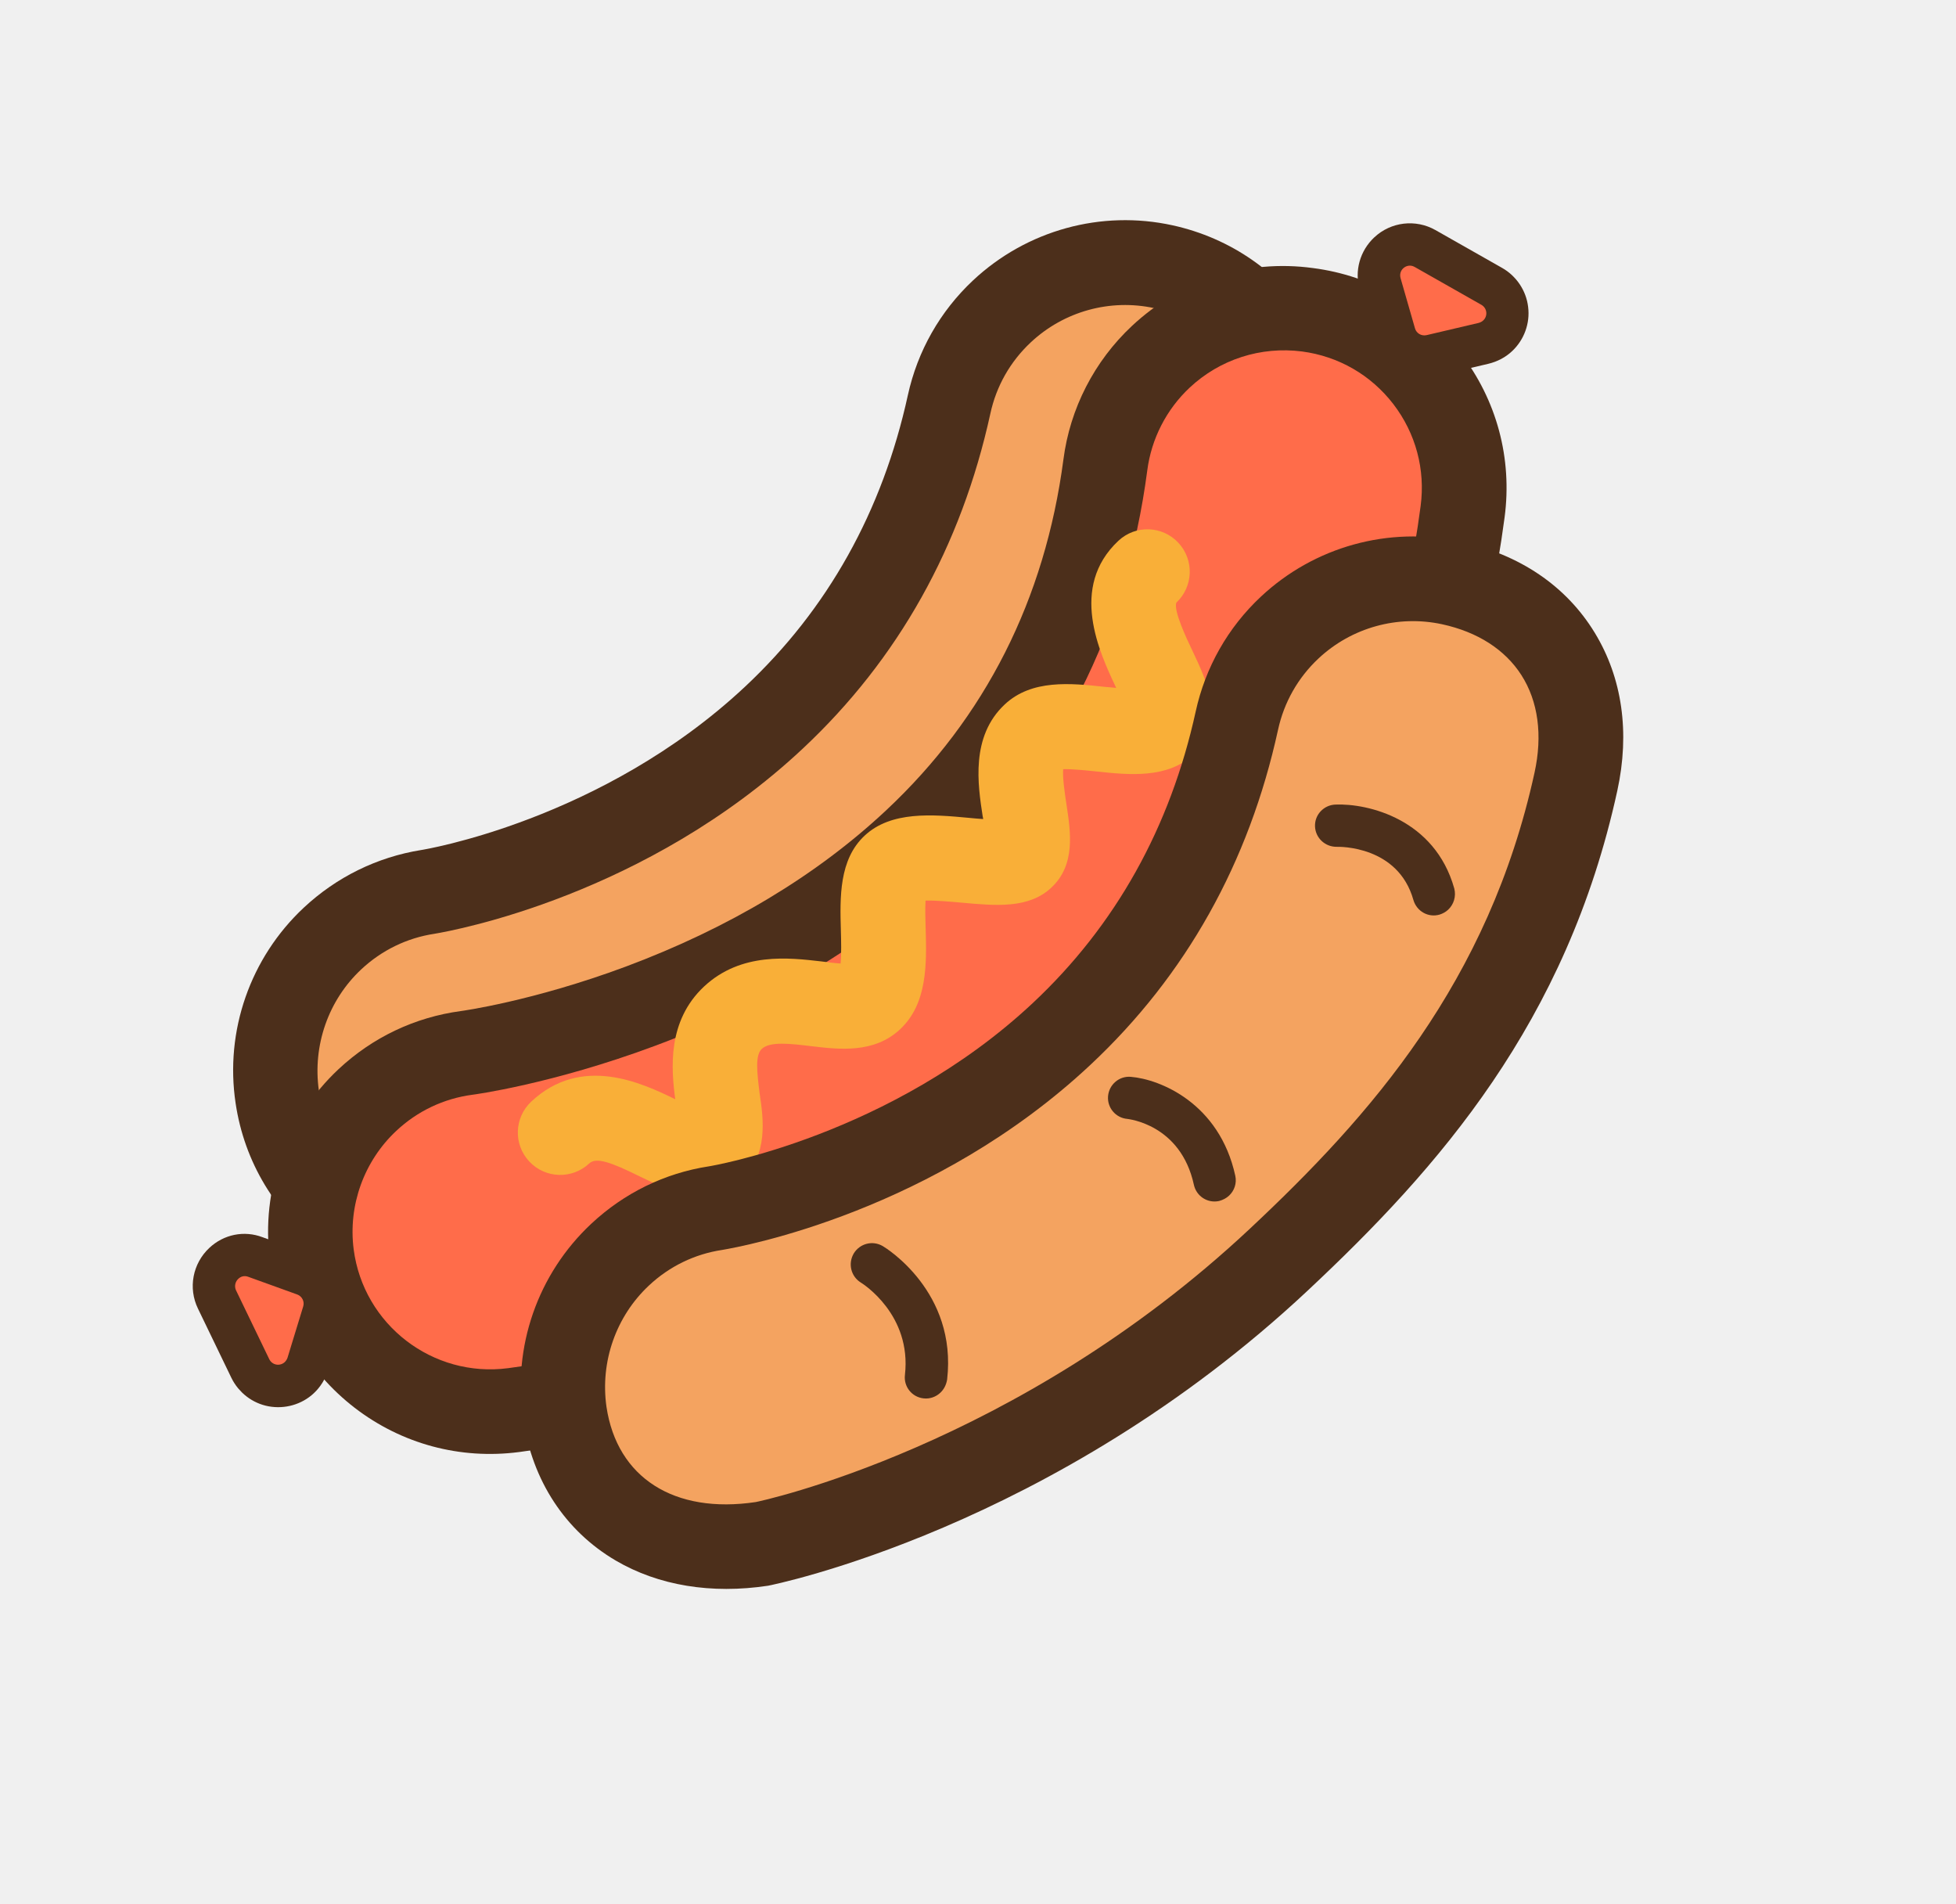
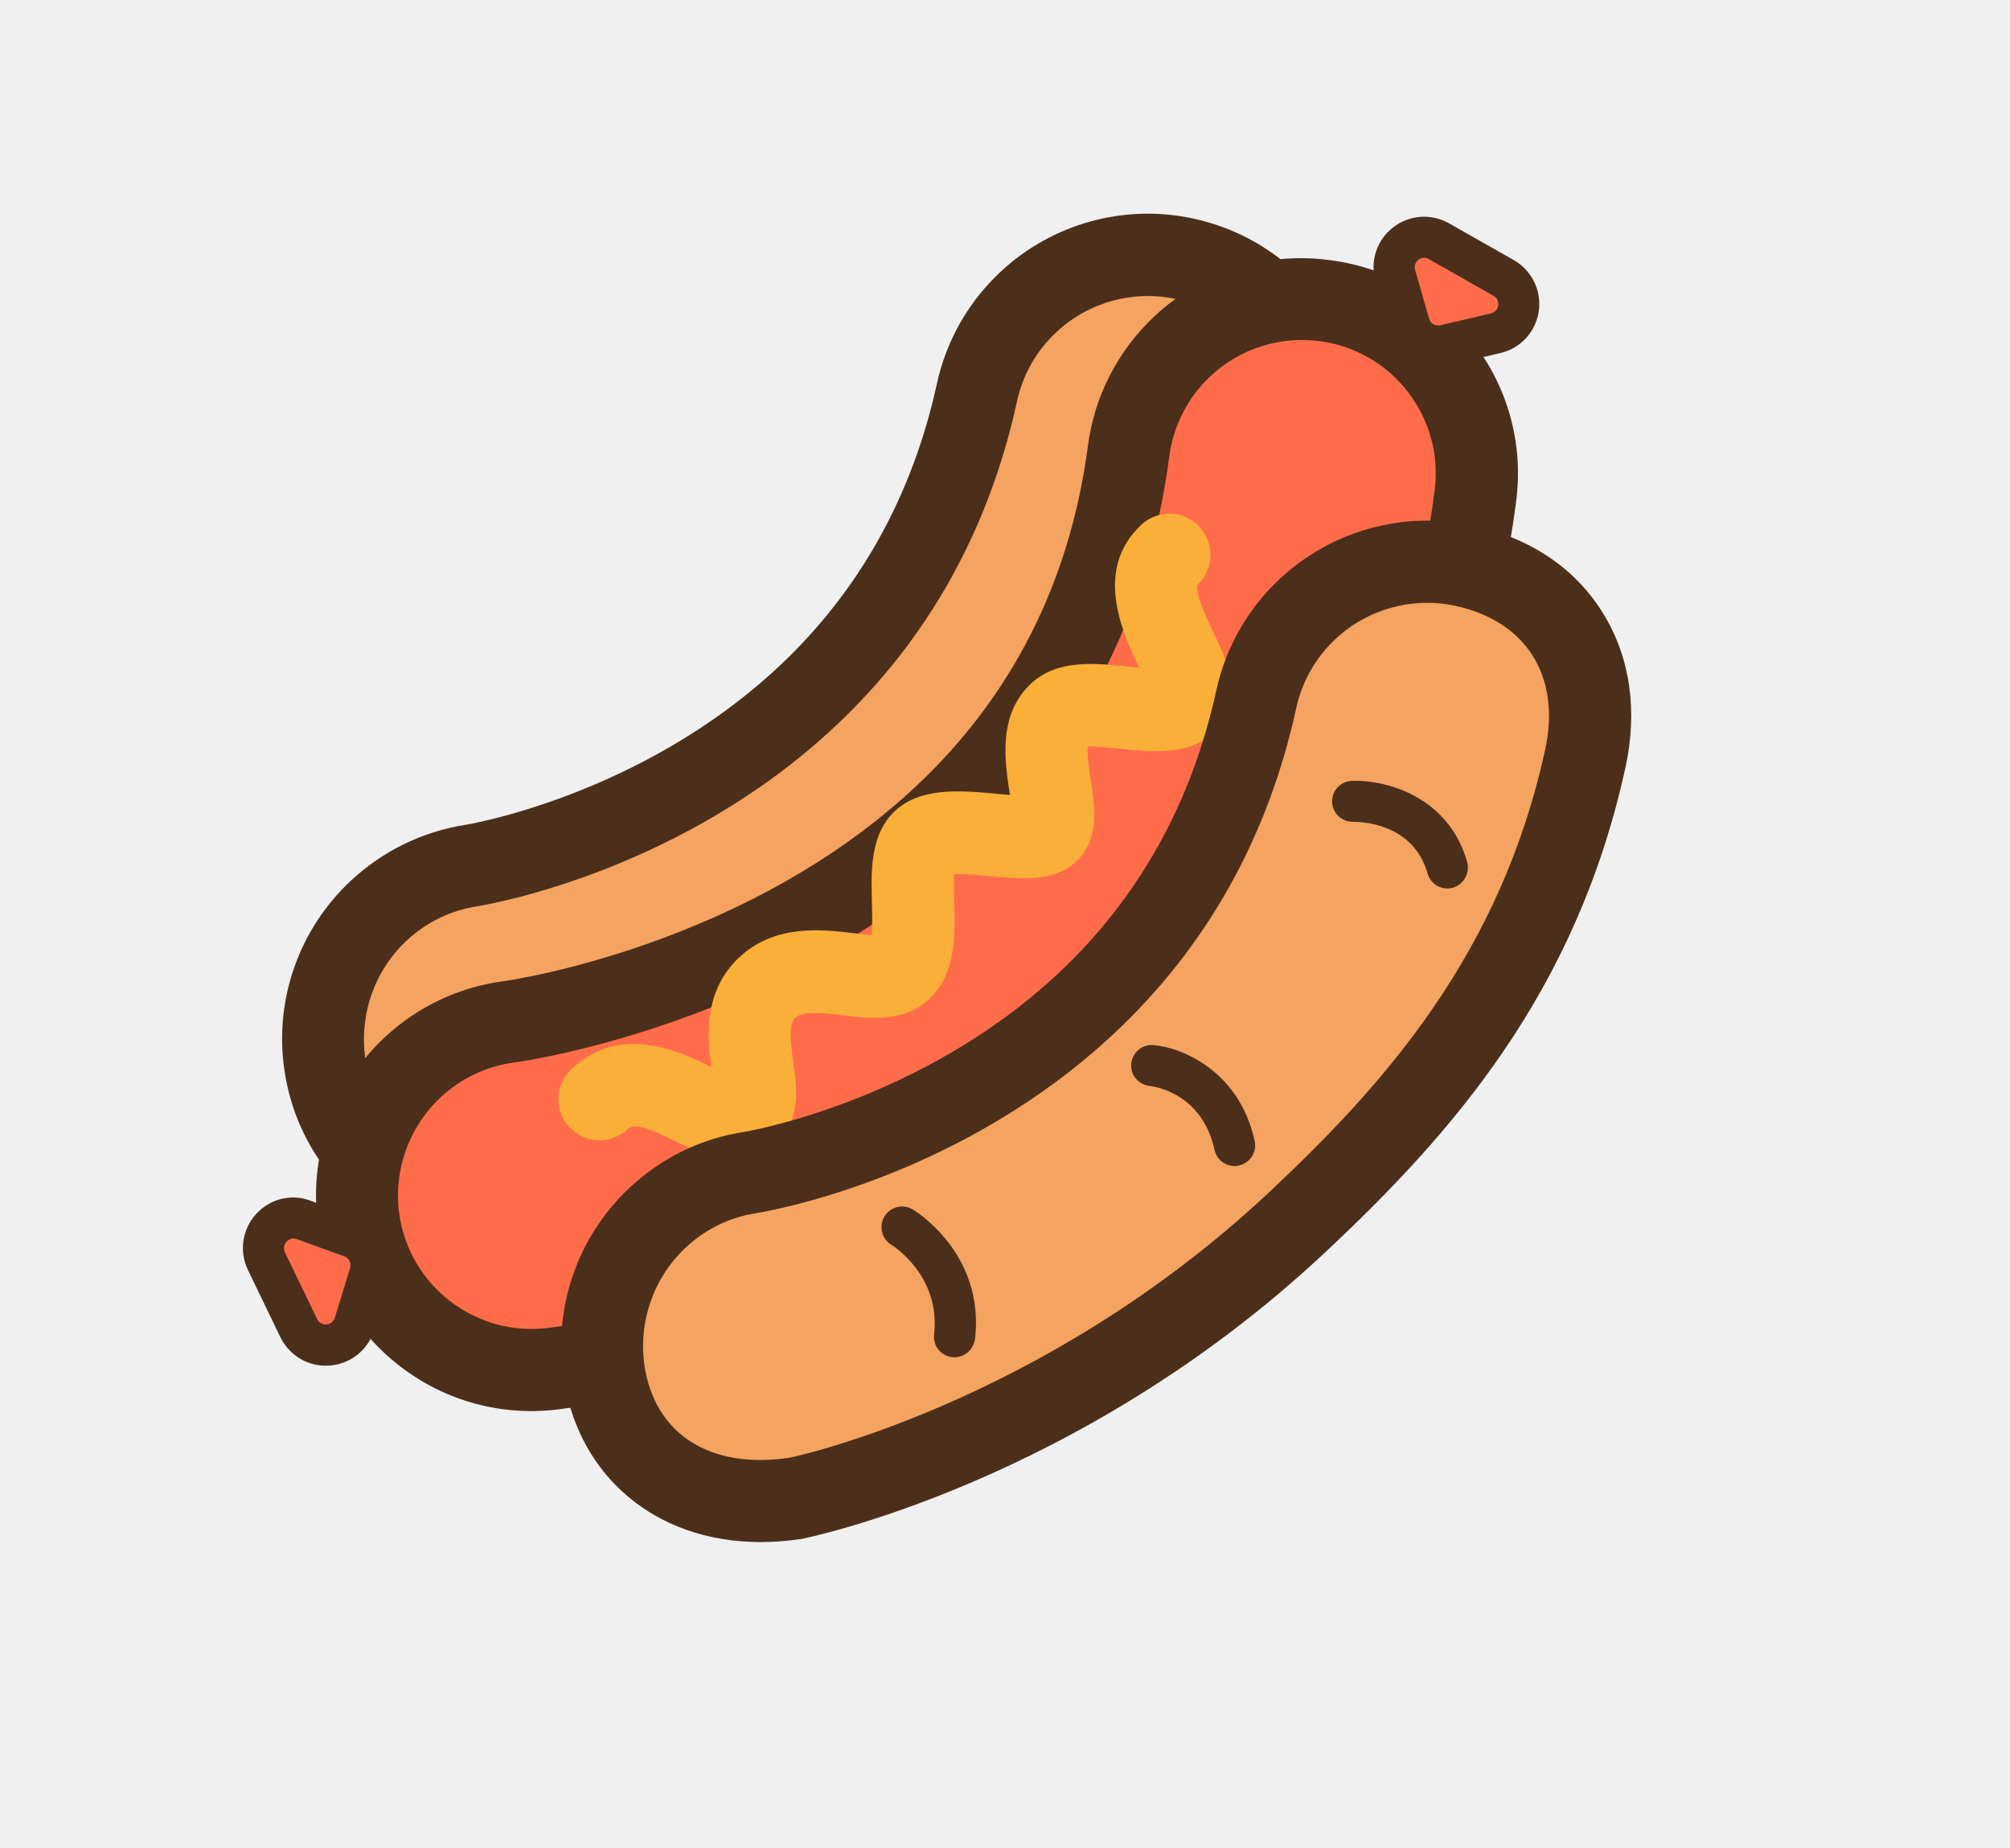
- <svg xmlns="http://www.w3.org/2000/svg" width="37" height="36" viewBox="0 0 37 36" fill="none">
+ <svg xmlns="http://www.w3.org/2000/svg" width="37" height="34" viewBox="0 0 37 36" fill="none">
  <g id="Hotdog" clip-path="url(#clip0_1_8962)">
    <path id="Vector" d="M19.349 18.521C14.96 22.63 9.703 23.517 9.119 23.605C8.22 23.739 7.321 23.519 6.59 22.978C5.859 22.436 5.379 21.644 5.246 20.745C5.079 19.638 5.469 18.516 6.288 17.749C6.791 17.278 7.416 16.976 8.099 16.869C8.243 16.846 11.78 16.253 14.643 13.573C16.328 11.995 17.444 10.002 17.958 7.65C18.107 6.972 18.45 6.363 18.956 5.889C19.774 5.123 20.917 4.805 22.011 5.044C22.899 5.235 23.658 5.767 24.151 6.532C24.643 7.297 24.805 8.211 24.61 9.097C23.794 12.846 22.025 16.016 19.349 18.521Z" fill="#F4A360" />
    <path id="Vector_2" d="M19.895 19.103C15.5 23.218 10.248 24.237 9.24 24.399C8.131 24.565 7.021 24.289 6.117 23.622C5.212 22.954 4.622 21.975 4.457 20.865C4.251 19.498 4.732 18.116 5.744 17.168C6.364 16.588 7.132 16.21 7.965 16.076C7.992 16.073 11.383 15.524 14.094 12.986C15.657 11.523 16.693 9.668 17.173 7.475C17.356 6.638 17.783 5.887 18.407 5.302C19.42 4.354 20.83 3.965 22.18 4.261C23.279 4.502 24.218 5.155 24.823 6.099C25.429 7.045 25.631 8.17 25.392 9.268C24.539 13.178 22.69 16.487 19.895 19.103ZM6.834 18.332C6.21 18.916 5.911 19.773 6.032 20.625C6.244 22.046 7.573 23.029 8.996 22.816C9.218 22.783 14.49 21.975 18.8 17.939C21.351 15.552 23.042 12.52 23.828 8.93C23.977 8.251 23.853 7.553 23.477 6.967C23.102 6.381 22.519 5.976 21.837 5.828C21 5.646 20.126 5.887 19.499 6.474C19.11 6.838 18.846 7.303 18.734 7.821C18.184 10.335 16.991 12.468 15.185 14.158C12.229 16.925 8.618 17.593 8.216 17.66C7.699 17.738 7.22 17.971 6.834 18.332Z" fill="#4C2F1B" />
    <path id="Vector_3" d="M21.948 20.845C18.085 24.462 13.097 26.222 9.714 26.666C8.812 26.785 7.92 26.544 7.197 25.99C6.475 25.435 6.014 24.635 5.898 23.73C5.758 22.646 6.15 21.549 6.949 20.801C7.469 20.314 8.119 20.005 8.827 19.912C8.882 19.903 10.29 19.709 12.12 19.025C14.167 18.26 15.912 17.212 17.305 15.908C19.324 14.018 20.538 11.623 20.911 8.791C21.014 8.012 21.385 7.285 21.959 6.748C22.707 6.048 23.72 5.723 24.735 5.855C25.634 5.972 26.44 6.433 26.994 7.156C27.548 7.879 27.785 8.771 27.67 9.673C27.085 14.08 25.161 17.838 21.948 20.845Z" fill="#FF6C4A" />
    <path id="Vector_4" d="M22.499 21.434C18.501 25.176 13.328 27.001 9.82 27.461C8.704 27.606 7.6 27.309 6.71 26.625C5.823 25.942 5.253 24.951 5.106 23.835C4.931 22.497 5.416 21.145 6.404 20.22C7.048 19.618 7.848 19.238 8.718 19.121C8.73 19.12 10.078 18.936 11.841 18.279C13.791 17.55 15.446 16.557 16.76 15.327C18.638 13.569 19.767 11.335 20.116 8.689C20.24 7.727 20.7 6.83 21.412 6.164C22.338 5.297 23.587 4.898 24.839 5.07C25.95 5.213 26.939 5.784 27.627 6.676C28.313 7.566 28.609 8.67 28.461 9.785C27.855 14.378 25.849 18.297 22.499 21.434ZM7.496 21.387C6.885 21.959 6.583 22.797 6.69 23.627C6.875 25.053 8.185 26.061 9.61 25.875C12.87 25.449 17.68 23.751 21.404 20.264C24.478 17.386 26.318 13.787 26.873 9.569C26.964 8.88 26.781 8.196 26.358 7.644C25.934 7.092 25.32 6.738 24.629 6.647C23.849 6.547 23.075 6.796 22.504 7.331C22.064 7.743 21.779 8.299 21.702 8.897C21.305 11.917 20.01 14.473 17.852 16.493C16.382 17.869 14.548 18.973 12.4 19.775C10.439 20.506 8.95 20.703 8.935 20.704C8.394 20.776 7.896 21.012 7.496 21.387Z" fill="#4C2F1B" />
    <path id="Vector_5" d="M14.033 22.311C13.413 22.892 12.63 22.505 12.109 22.252C11.565 21.983 11.279 21.878 11.146 22.003C10.822 22.306 10.315 22.29 10.012 21.966C9.709 21.642 9.726 21.136 10.05 20.833C10.997 19.946 12.133 20.476 12.773 20.789C12.696 20.206 12.621 19.311 13.317 18.658C14.019 18.001 14.93 18.113 15.534 18.182C15.643 18.197 15.789 18.215 15.901 18.222C15.918 18.046 15.911 17.776 15.906 17.6C15.888 16.971 15.87 16.258 16.354 15.805C16.857 15.334 17.637 15.403 18.326 15.467C18.408 15.475 18.502 15.484 18.598 15.49C18.596 15.47 18.593 15.456 18.589 15.44C18.496 14.839 18.358 13.928 19.006 13.322C19.515 12.845 20.251 12.919 20.898 12.99C20.962 12.994 21.038 13.002 21.115 13.01C21.11 13.005 21.11 12.999 21.108 12.996C20.796 12.334 20.218 11.106 21.156 10.227C21.48 9.924 21.986 9.94 22.289 10.264C22.592 10.588 22.575 11.094 22.251 11.398C22.199 11.553 22.441 12.067 22.559 12.313C22.832 12.889 23.205 13.681 22.583 14.264C22.085 14.73 21.366 14.657 20.732 14.589C20.554 14.57 20.276 14.542 20.111 14.547C20.097 14.715 20.145 15.022 20.172 15.204C20.255 15.744 20.348 16.356 19.887 16.787C19.458 17.189 18.838 17.13 18.179 17.07C17.987 17.053 17.701 17.027 17.508 17.032C17.497 17.191 17.506 17.412 17.51 17.564C17.529 18.228 17.545 18.98 17.027 19.465C16.533 19.928 15.871 19.848 15.337 19.784C14.958 19.739 14.566 19.69 14.41 19.837C14.285 19.954 14.316 20.26 14.37 20.684C14.443 21.166 14.533 21.843 14.033 22.311Z" fill="#F9AF38" />
    <path id="Vector_6" d="M24.191 23.822C20.106 27.646 15.375 29.049 14.423 29.194C13.523 29.327 12.704 29.199 12.056 28.82C11.316 28.388 10.831 27.643 10.693 26.721C10.527 25.614 10.917 24.492 11.735 23.726C12.238 23.255 12.863 22.953 13.547 22.845C13.69 22.822 17.227 22.229 20.09 19.549C21.776 17.971 22.892 15.977 23.405 13.626C23.555 12.948 23.897 12.339 24.403 11.865C25.222 11.099 26.364 10.78 27.458 11.02C28.363 11.217 29.067 11.689 29.49 12.38C29.9 13.052 30.015 13.881 29.817 14.781C28.901 18.954 26.573 21.591 24.191 23.822Z" fill="#F4A360" />
    <path id="Vector_7" d="M24.735 24.409C19.914 28.924 14.583 29.979 14.53 29.989C13.456 30.151 12.456 29.987 11.647 29.513C10.691 28.951 10.069 28.003 9.897 26.841C9.69 25.474 10.171 24.092 11.184 23.144C11.806 22.562 12.575 22.186 13.408 22.058C13.438 22.054 16.847 21.488 19.538 18.968C21.101 17.504 22.137 15.65 22.618 13.456C22.801 12.62 23.227 11.868 23.851 11.284C24.864 10.336 26.274 9.947 27.624 10.242C28.748 10.486 29.627 11.082 30.166 11.966C30.687 12.82 30.834 13.853 30.593 14.955C29.637 19.339 27.213 22.09 24.735 24.409ZM12.276 24.311C11.652 24.895 11.351 25.753 11.472 26.605C11.672 27.948 12.754 28.637 14.295 28.407C14.341 28.4 19.222 27.377 23.637 23.243C25.924 21.102 28.16 18.574 29.027 14.614C29.183 13.904 29.097 13.264 28.778 12.766C28.468 12.284 27.951 11.952 27.28 11.806C26.442 11.625 25.568 11.866 24.941 12.453C24.553 12.816 24.289 13.282 24.176 13.8C23.627 16.314 22.433 18.447 20.628 20.137C17.67 22.907 14.06 23.572 13.658 23.639C13.141 23.717 12.662 23.949 12.276 24.311Z" fill="#4C2F1B" />
    <path id="Vector_8" d="M17.787 26.34C17.705 26.417 17.59 26.46 17.47 26.446C17.25 26.422 17.091 26.224 17.118 26.002C17.247 24.863 16.322 24.279 16.284 24.256C16.095 24.139 16.037 23.895 16.151 23.703C16.267 23.515 16.509 23.454 16.7 23.567C16.76 23.602 18.107 24.431 17.916 26.091C17.899 26.192 17.855 26.276 17.787 26.34ZM23.249 22.612C23.198 22.66 23.134 22.693 23.061 22.713C22.845 22.761 22.632 22.625 22.584 22.408C22.334 21.257 21.334 21.164 21.326 21.161C21.106 21.143 20.942 20.95 20.96 20.731C20.979 20.511 21.171 20.346 21.391 20.365C21.94 20.41 23.066 20.86 23.367 22.236C23.398 22.377 23.349 22.519 23.249 22.612Z" fill="#4C2F1B" />
    <path id="Vector_9" d="M27.394 17.204C27.348 17.247 27.292 17.278 27.231 17.297C27.017 17.359 26.798 17.234 26.736 17.02C26.446 15.992 25.335 16.014 25.289 16.015C25.069 16.019 24.884 15.85 24.875 15.63C24.866 15.409 25.04 15.225 25.26 15.216C25.878 15.191 27.14 15.491 27.509 16.802C27.548 16.953 27.499 17.105 27.394 17.204Z" fill="#4C2F1B" />
    <path id="Vector_10" d="M28.332 6.352C28.258 6.422 28.165 6.471 28.065 6.495L27.078 6.727C26.775 6.797 26.47 6.62 26.384 6.322L26.11 5.375C26.048 5.161 26.111 4.937 26.273 4.785C26.46 4.61 26.737 4.575 26.958 4.703L28.22 5.418C28.382 5.512 28.49 5.672 28.514 5.857C28.535 6.04 28.468 6.225 28.332 6.352Z" fill="#FF6C4A" />
    <path id="Vector_11" d="M26.544 5.074C26.598 5.024 26.681 5.004 26.759 5.048L28.021 5.764C28.137 5.831 28.143 5.98 28.058 6.059C28.035 6.081 28.007 6.096 27.974 6.106L26.986 6.338C26.889 6.36 26.795 6.305 26.767 6.213L26.493 5.259C26.474 5.187 26.495 5.119 26.544 5.074ZM25.996 4.489C25.723 4.745 25.619 5.124 25.72 5.482L25.994 6.43C26.14 6.933 26.656 7.234 27.166 7.112L28.154 6.88C28.324 6.839 28.478 6.759 28.603 6.641C28.831 6.428 28.946 6.113 28.906 5.803C28.87 5.496 28.683 5.218 28.413 5.066L27.151 4.35C26.778 4.14 26.311 4.194 25.996 4.489Z" fill="#4C2F1B" />
    <path id="Vector_12" d="M5.664 26.049C5.528 26.177 5.339 26.232 5.155 26.195C4.972 26.159 4.822 26.044 4.737 25.873L4.106 24.567C3.995 24.335 4.046 24.064 4.236 23.886C4.398 23.735 4.625 23.687 4.835 23.762L5.762 24.098C6.053 24.204 6.211 24.52 6.121 24.817L5.824 25.787C5.793 25.891 5.738 25.98 5.664 26.049Z" fill="#FF6C4A" />
    <path id="Vector_13" d="M4.508 24.185C4.556 24.139 4.623 24.119 4.696 24.147L5.624 24.482C5.714 24.516 5.765 24.616 5.735 24.709L5.438 25.68C5.426 25.712 5.408 25.739 5.386 25.76C5.3 25.84 5.152 25.824 5.093 25.704L4.462 24.397C4.429 24.317 4.454 24.235 4.508 24.185ZM3.96 23.6C3.645 23.895 3.555 24.358 3.745 24.749L4.376 26.056C4.513 26.338 4.776 26.54 5.08 26.596C5.389 26.653 5.709 26.562 5.936 26.349C6.061 26.232 6.155 26.081 6.204 25.917L6.501 24.946C6.655 24.444 6.389 23.91 5.894 23.734L4.966 23.398C4.618 23.266 4.233 23.344 3.96 23.6Z" fill="#4C2F1B" />
  </g>
  <defs>
    <clipPath id="clip0_1_8962">
      <rect width="31.98" height="18.275" fill="white" transform="translate(0.543945 22.0261) rotate(-43.1142)" />
    </clipPath>
  </defs>
</svg>
